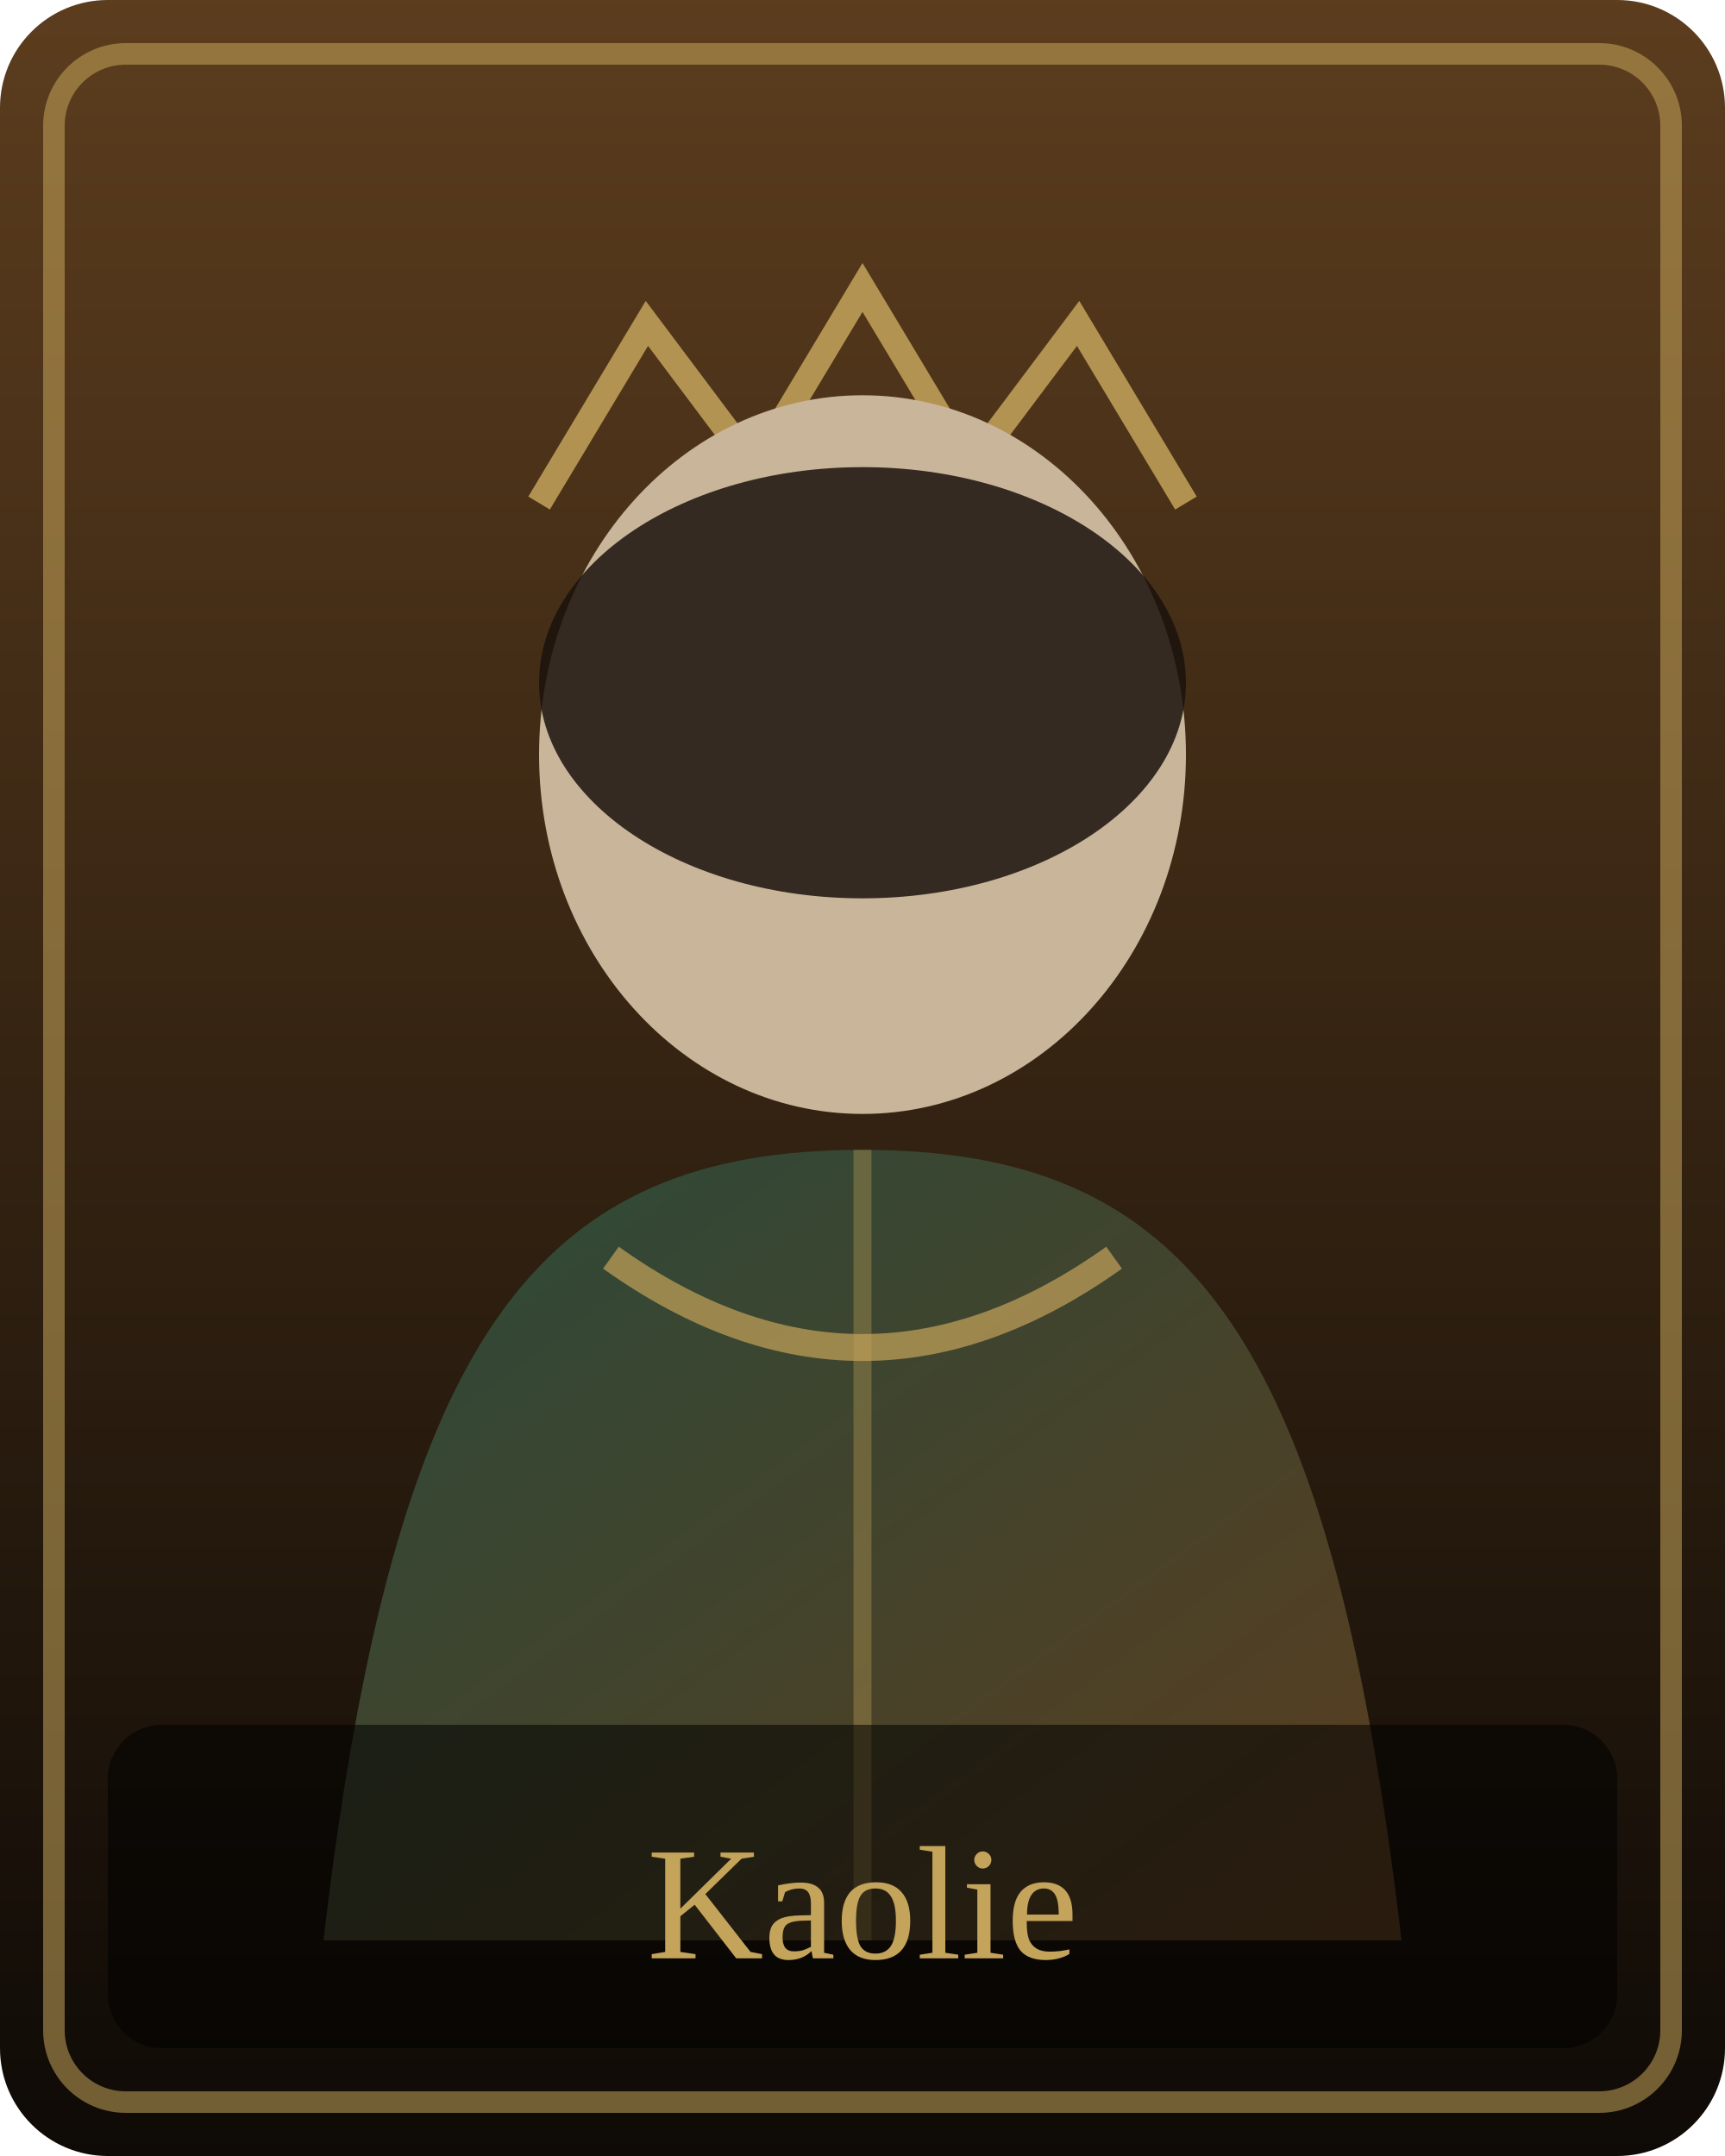
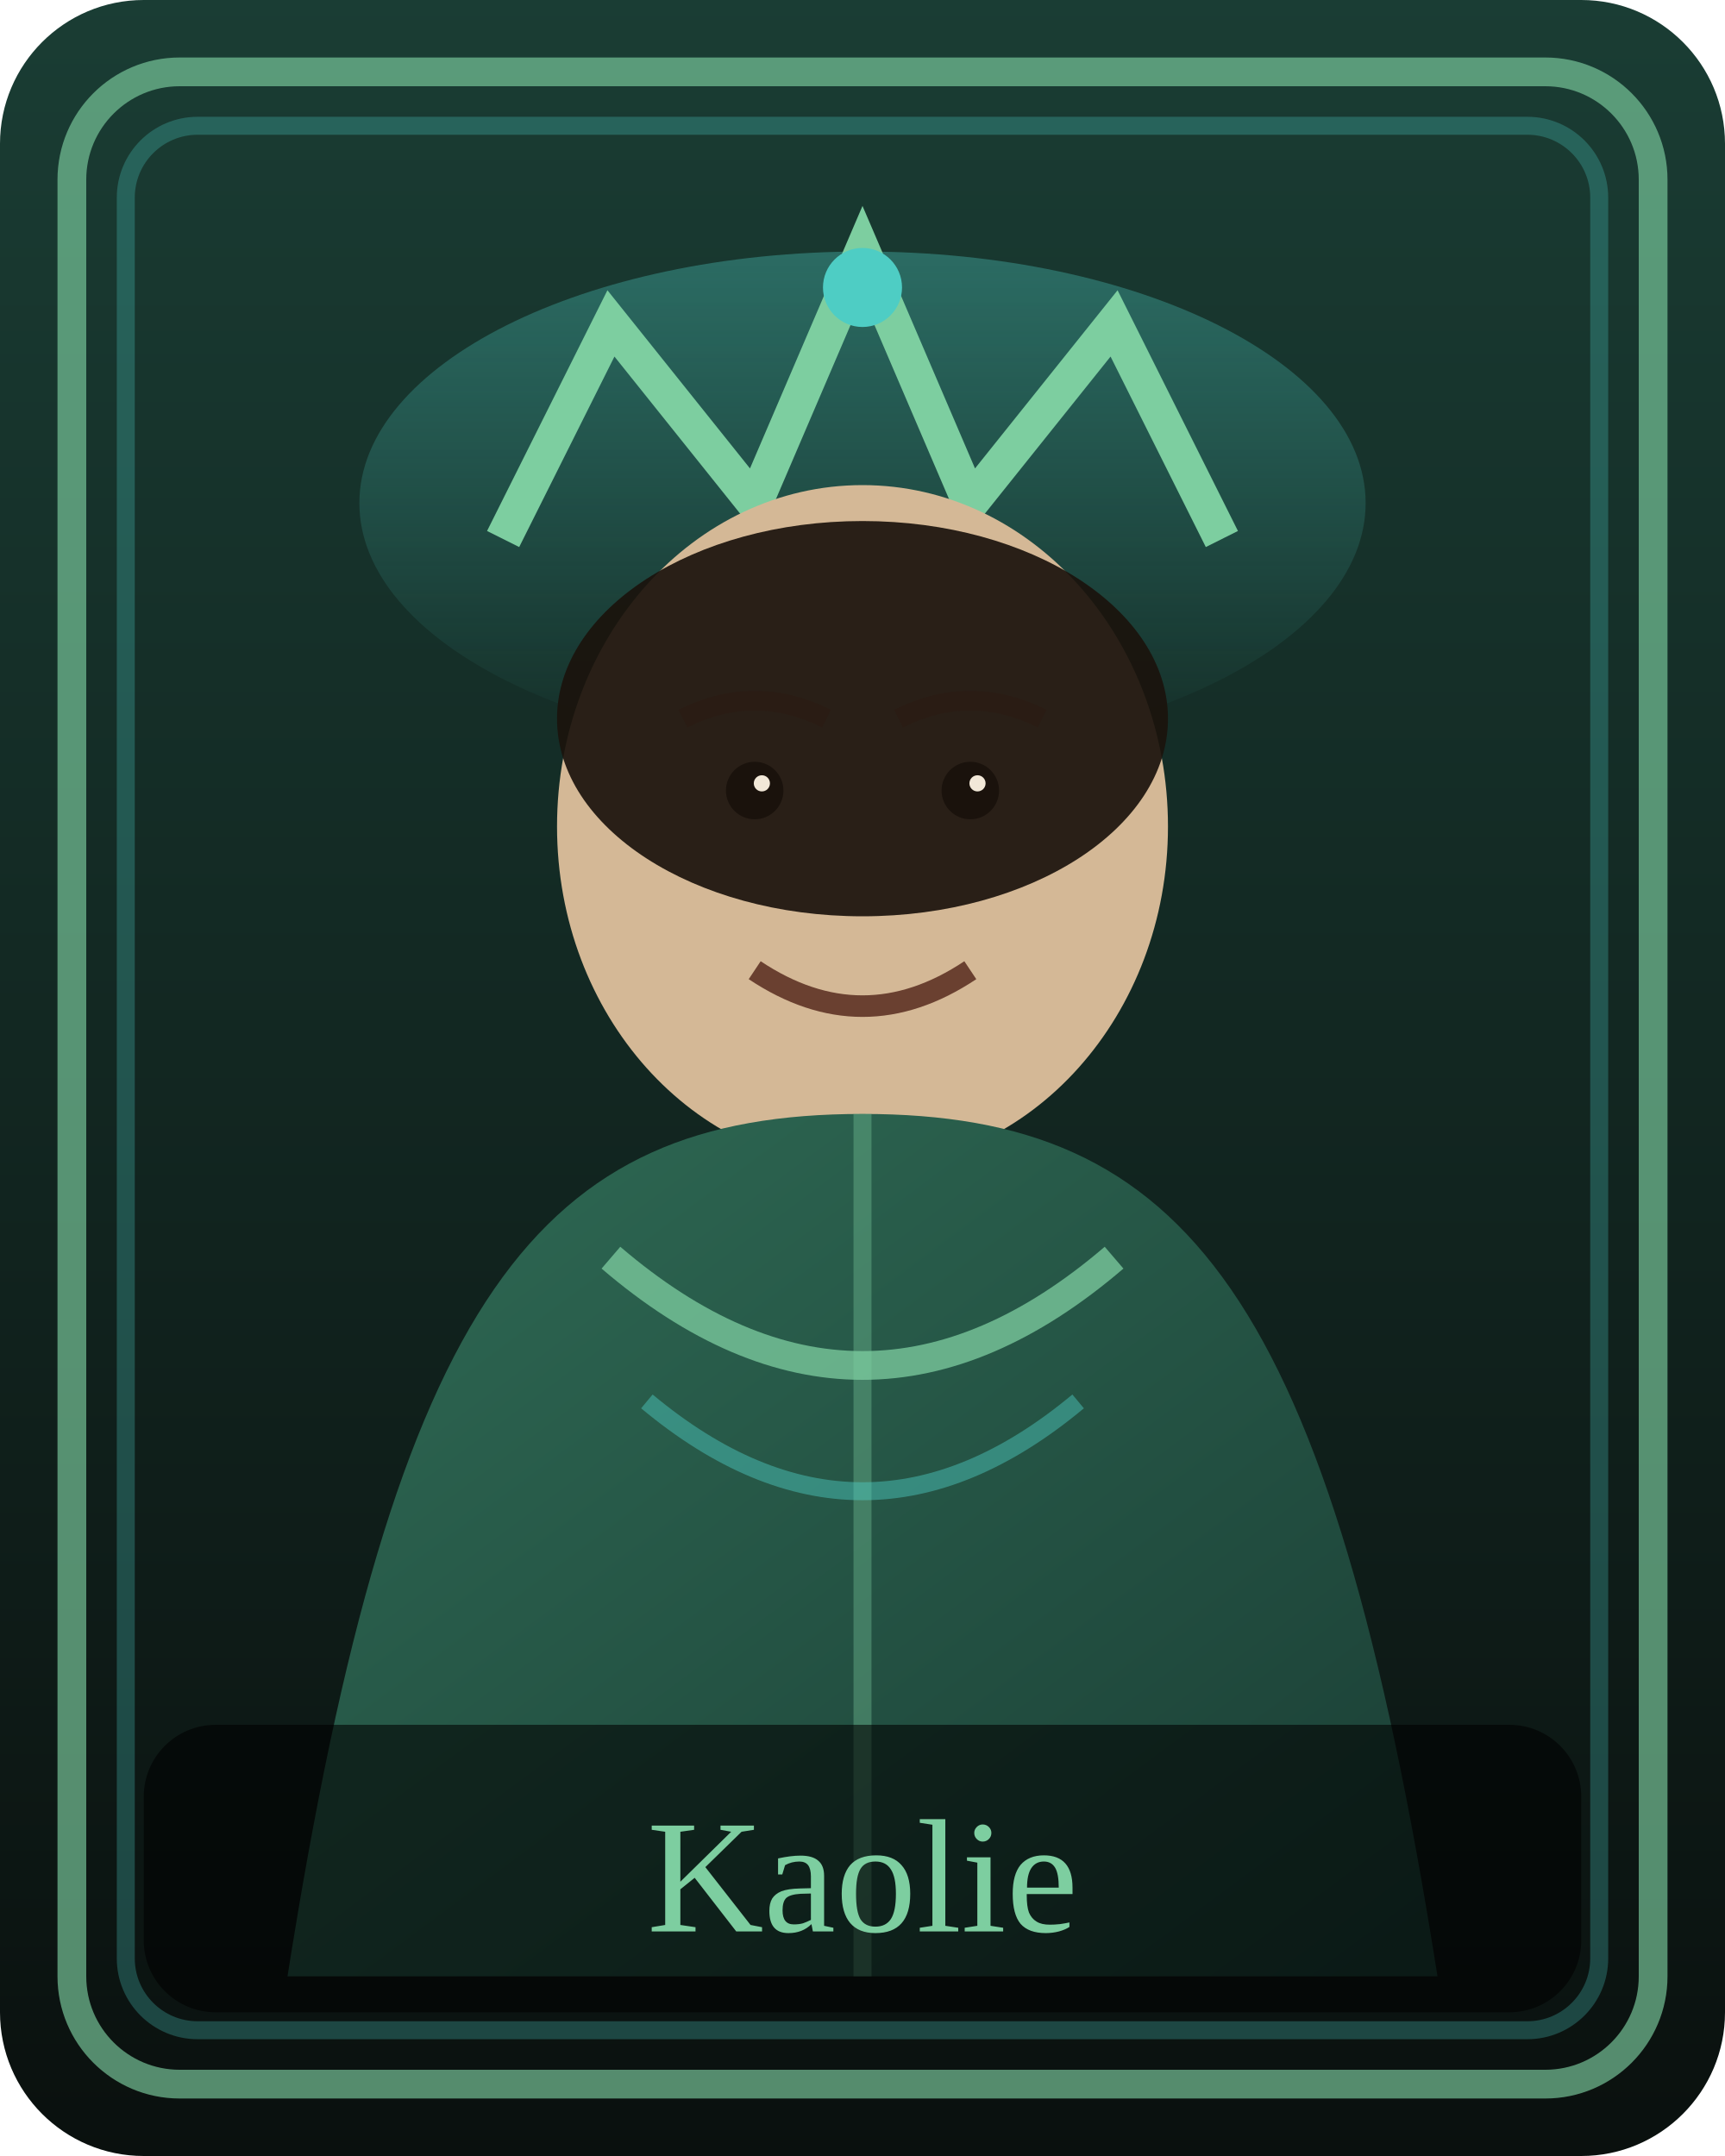
<svg xmlns="http://www.w3.org/2000/svg" viewBox="0 0 96 120" role="img" aria-label="Kaolie">
  <defs>
    <linearGradient id="bg-kaolie" x1="0" y1="0" x2="0" y2="1">
-       <stop offset="0%" stop-color="#5c3d1e" />
-       <stop offset="100%" stop-color="#0e0a06" />
+       <stop offset="0%" stop-color="#1a3d34" />
+       <stop offset="100%" stop-color="#0a100e" />
    </linearGradient>
    <linearGradient id="robe-kaolie" x1="0" y1="0" x2="1" y2="1">
-       <stop offset="0%" stop-color="#2a4a3a" />
-       <stop offset="100%" stop-color="#5c3d1e" />
+       <stop offset="0%" stop-color="#2f6b55" />
+       <stop offset="100%" stop-color="#1a3d34" />
+     </linearGradient>
+     <linearGradient id="glow-kaolie" x1="0" y1="0" x2="0" y2="1">
+       <stop offset="0%" stop-color="#4ecdc4" stop-opacity="0.35" />
+       <stop offset="100%" stop-color="#4ecdc4" stop-opacity="0" />
    </linearGradient>
  </defs>
-   <rect width="96" height="120" rx="6" fill="url(#bg-kaolie)" />
-   <rect x="3" y="3" width="90" height="114" rx="4" fill="none" stroke="#c4a35a" stroke-opacity="0.55" stroke-width="1.2" />
-   <path d="M30 28 L36 18 L42 26 L48 16 L54 26 L60 18 L66 28" fill="none" stroke="#c4a35a" stroke-width="1.4" opacity="0.85" />
-   <ellipse cx="48" cy="42" rx="18" ry="20" fill="#c9b59a" />
-   <ellipse cx="48" cy="38" rx="18" ry="12" fill="#1a120c" opacity="0.85" />
-   <path d="M18 108 C22 74, 30 64, 48 64 C66 64, 74 74, 78 108 Z" fill="url(#robe-kaolie)" />
-   <path d="M48 64 L48 108" stroke="#c4a35a" stroke-width="1" opacity="0.35" />
-   <path d="M34 70 Q48 80 62 70" fill="none" stroke="#c4a35a" stroke-width="1.5" opacity="0.7" />
-   <rect x="6" y="96" width="84" height="18" rx="3" fill="rgba(0,0,0,0.55)" />
-   <text x="48" y="109" text-anchor="middle" font-family="Georgia, 'Times New Roman', serif" font-size="9" fill="#c4a35a">Kaolie</text>
+   <rect width="96" height="120" rx="8" fill="url(#bg-kaolie)" />
+   <rect x="4" y="4" width="88" height="112" rx="6" fill="none" stroke="#7dcea0" stroke-opacity="0.65" stroke-width="1.6" />
+   <rect x="7" y="7" width="82" height="106" rx="4" fill="none" stroke="#4ecdc4" stroke-opacity="0.28" stroke-width="1" />
+   <ellipse cx="48" cy="28" rx="28" ry="14" fill="url(#glow-kaolie)" />
+   <path d="M28 30 L34 18 L42 28 L48 14 L54 28 L62 18 L68 30" fill="none" stroke="#7dcea0" stroke-width="2" />
+   <circle cx="48" cy="16" r="2.2" fill="#4ecdc4" />
+   <ellipse cx="48" cy="46" rx="17" ry="19" fill="#d4b896" />
+   <ellipse cx="48" cy="40" rx="17" ry="11" fill="#1a120c" opacity="0.92" />
+   <path d="M38 40 Q42 38 46 40" fill="none" stroke="#2a1c14" stroke-width="1.1" />
+   <path d="M50 40 Q54 38 58 40" fill="none" stroke="#2a1c14" stroke-width="1.1" />
+   <circle cx="42" cy="44" r="1.6" fill="#1a120c" />
+   <circle cx="54" cy="44" r="1.6" fill="#1a120c" />
+   <circle cx="42.4" cy="43.6" r="0.45" fill="#f2e8d8" />
+   <circle cx="54.4" cy="43.6" r="0.45" fill="#f2e8d8" />
+   <path d="M42 54 Q48 58 54 54" fill="none" stroke="#6a4030" stroke-width="1.2" />
+   <path d="M16 110 C22 72, 30 62, 48 62 C66 62, 74 72, 80 110 Z" fill="url(#robe-kaolie)" />
+   <path d="M48 62 L48 110" stroke="#7dcea0" stroke-width="1" opacity="0.35" />
+   <path d="M34 70 Q48 82 62 70" fill="none" stroke="#7dcea0" stroke-width="1.6" opacity="0.75" />
+   <path d="M36 78 Q48 88 60 78" fill="none" stroke="#4ecdc4" stroke-width="1" opacity="0.45" />
+   <rect x="8" y="96" width="80" height="16" rx="4" fill="rgba(0,0,0,0.58)" />
+   <text x="48" y="107.5" text-anchor="middle" font-family="Georgia, 'Times New Roman', serif" font-size="9" fill="#7dcea0">Kaolie</text>
</svg>
